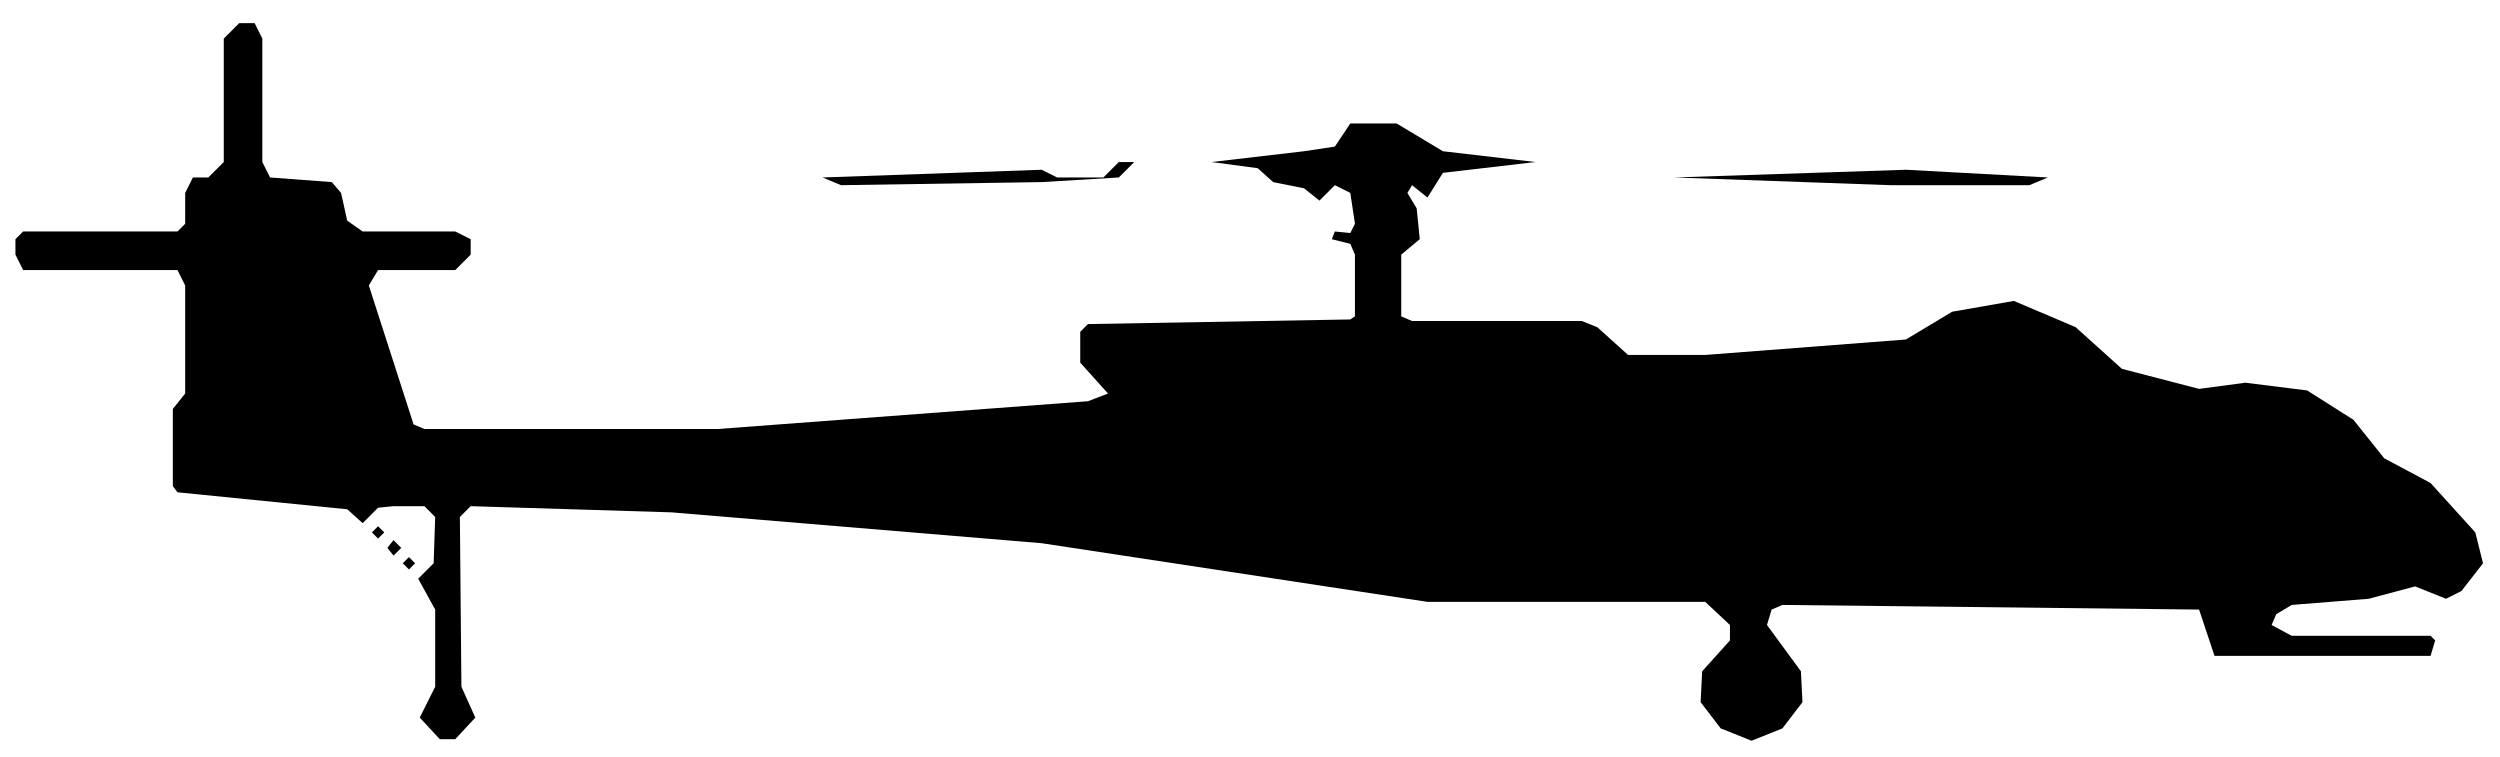
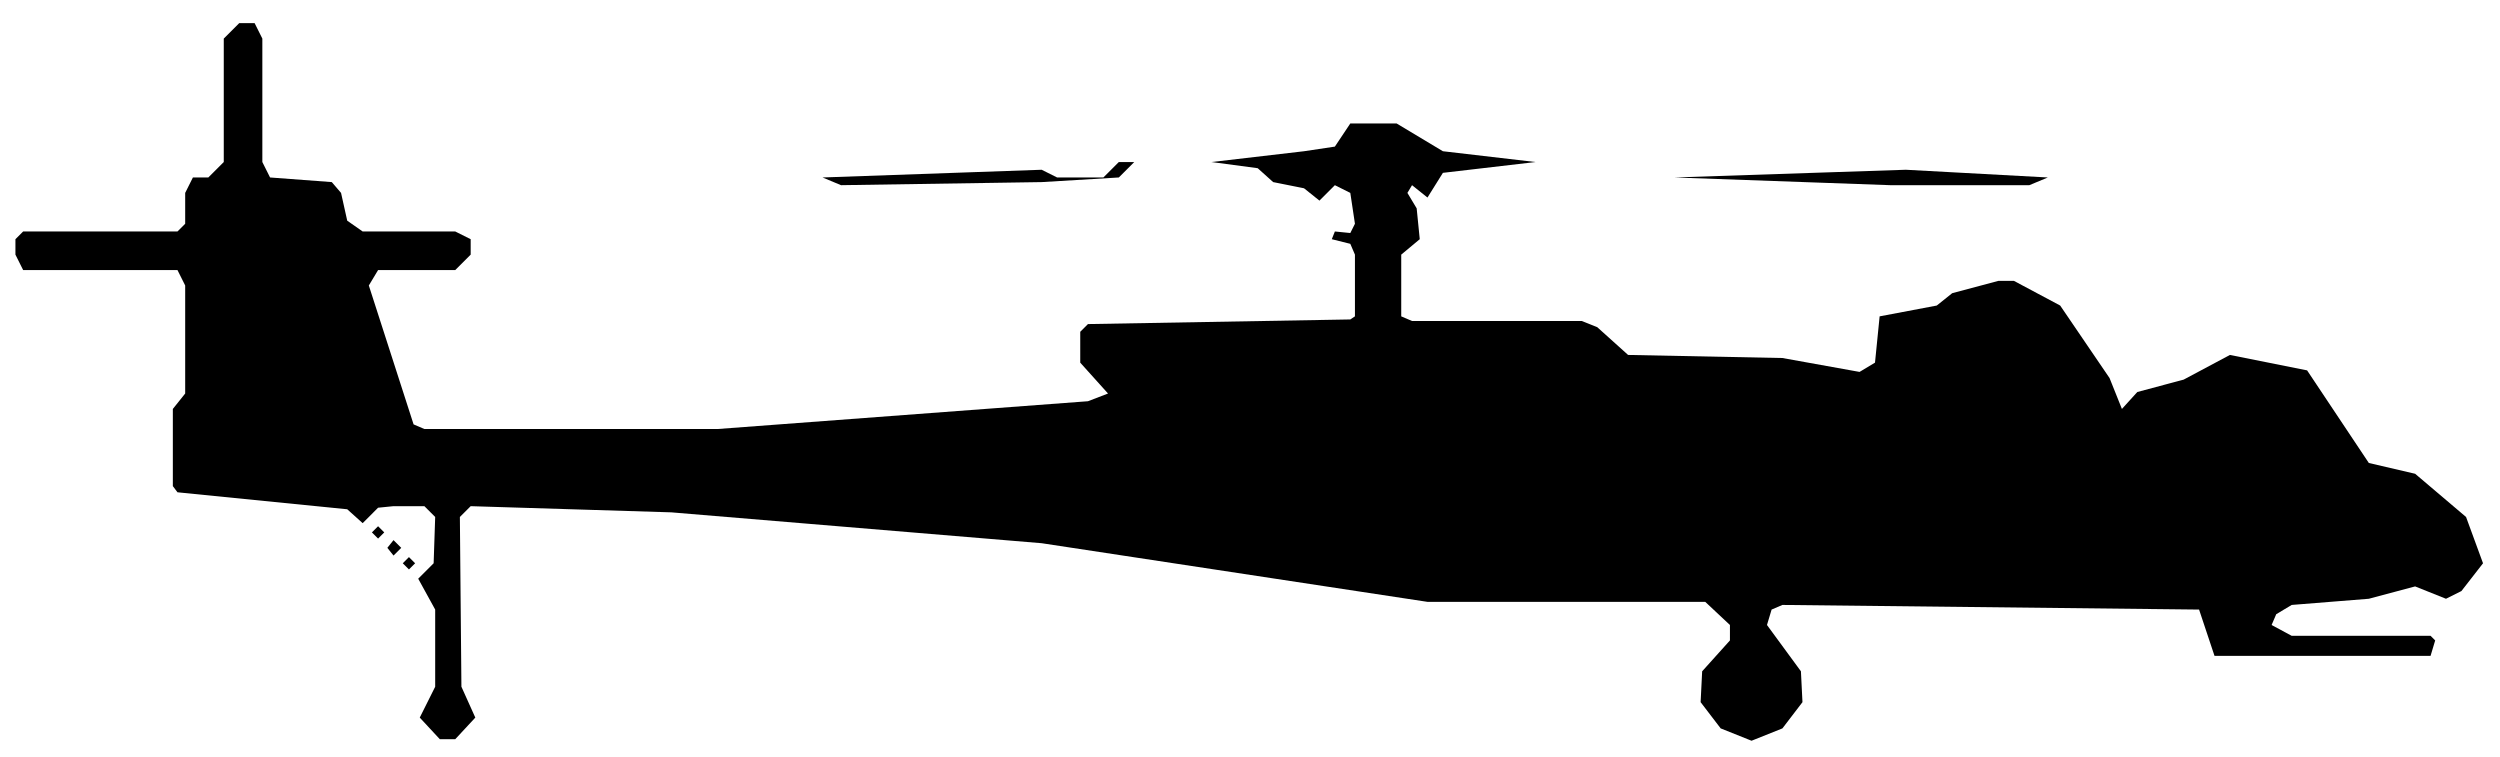
<svg xmlns="http://www.w3.org/2000/svg" viewBox="0 0 162 49" width="162" height="49" fill="currentColor" fill-rule="evenodd">
-   <path d="M28.5 47.9L29.5 47.9L30.8 46.5L29.9 44.5L29.8 33.5L30.5 32.8L43.5 33.2L67.5 35.2L92.5 39L110.5 39L112.1 40.5L112.1 41.5L110.3 43.5L110.2 45.5L111.5 47.2L113.5 48L115.5 47.2L116.8 45.5L116.7 43.5L114.5 40.5L114.8 39.5L115.5 39.2L142.5 39.5L143.5 42.5L157.5 42.5L157.8 41.5L157.5 41.2L148.5 41.2L147.2 40.5L147.5 39.8L148.5 39.2L153.5 38.8L156.5 38L158.5 38.8L159.5 38.3L160.9 36.5L160.4 34.5L157.5 31.3L154.5 29.7L152.5 27.2L149.5 25.3L145.5 24.8L142.5 25.2L137.5 23.9L134.5 21.2L130.5 19.5L126.5 20.2L123.5 22L110.5 23L105.5 23L103.5 21.2L102.5 20.8L91.5 20.8L90.8 20.5L90.8 16.5L92 15.5L91.8 13.5L91.2 12.5L91.5 12L92.5 12.8L93.5 11.2L99.5 10.5L105.5 10.5L99.5 10.5L93.5 9.8L90.5 8L87.5 8L86.5 9.5L84.5 9.8L78.5 10.5L72.5 10.5L71.5 11.5L68.5 11.5L67.5 11L53.3 11.5L54.5 12L67.5 11.8L72.5 11.5L73.5 10.5L78.5 10.5L81.5 10.9L82.5 11.8L84.5 12.2L85.5 13L86.5 12L87.5 12.5L87.8 14.5L87.5 15.1L86.5 15L86.3 15.5L87.5 15.8L87.8 16.5L87.8 20.5L87.5 20.7L70.5 21L70 21.5L70 23.5L71.8 25.5L70.5 26L46.5 27.8L27.5 27.8L26.8 27.5L23.9 18.5L24.5 17.5L29.5 17.5L30.5 16.5L30.5 15.5L29.5 15L23.5 15L22.5 14.3L22.1 12.5L21.5 11.8L17.5 11.5L17 10.5L17 2.5L16.5 1.5L15.5 1.5L14.5 2.5L14.5 10.5L13.5 11.5L12.5 11.5L12 12.5L12 14.5L11.5 15L1.5 15L1 15.5L1 16.5L1.5 17.5L11.5 17.5L12 18.5L12 25.5L11.2 26.5L11.2 31.5L11.5 31.9L22.5 33L23.5 33.9L24.5 32.9L25.5 32.8L27.5 32.8L28.2 33.5L28.1 36.5L27.1 37.5L28.2 39.5L28.2 44.5L27.2 46.5ZM26.5 36.9L26.9 36.5L26.5 36.1L26.1 36.5ZM25.5 36L26 35.5L25.5 35L25.1 35.5ZM24.5 34.9L24.9 34.5L24.5 34.1L24.1 34.5ZM108.5 11.5L122.5 12L131.5 12L132.7 11.5L123.5 11Z" />
+   <path d="M28.5 47.9L29.5 47.9L30.8 46.5L29.9 44.5L29.8 33.5L30.5 32.8L43.5 33.2L67.5 35.2L92.5 39L110.5 39L112.1 40.5L112.1 41.5L110.3 43.5L110.2 45.5L111.5 47.2L113.5 48L115.5 47.2L116.8 45.5L116.7 43.5L114.5 40.5L114.8 39.5L115.5 39.2L142.5 39.5L143.5 42.5L157.5 42.5L157.8 41.5L157.5 41.2L148.5 41.2L147.2 40.5L147.5 39.8L148.5 39.2L153.5 38.8L156.5 38L158.5 38.8L159.5 38.3L160.9 36.5L159.8 33.5L156.5 30.7L153.5 30L149.5 24L144.5 23L141.5 24.6L138.5 25.4L137.5 26.5L136.7 24.5L133.5 19.8L130.5 18.2L129.5 18.2L126.5 19L125.5 19.8L121.8 20.5L121.5 23.5L120.5 24.1L115.5 23.2L105.5 23L103.5 21.2L102.5 20.8L91.5 20.8L90.8 20.5L90.8 16.5L92 15.5L91.8 13.5L91.2 12.5L91.5 12L92.5 12.8L93.5 11.2L99.5 10.5L105.5 10.5L99.5 10.5L93.5 9.8L90.5 8L87.5 8L86.5 9.5L84.5 9.8L78.5 10.5L72.5 10.5L71.5 11.5L68.5 11.5L67.5 11L53.3 11.5L54.5 12L67.5 11.8L72.5 11.5L73.5 10.5L78.5 10.5L81.5 10.9L82.5 11.8L84.5 12.2L85.5 13L86.5 12L87.5 12.5L87.8 14.5L87.5 15.1L86.5 15L86.3 15.5L87.5 15.8L87.8 16.5L87.8 20.5L87.5 20.7L70.5 21L70 21.5L70 23.5L71.8 25.5L70.5 26L46.5 27.8L27.5 27.8L26.8 27.5L23.9 18.5L24.5 17.5L29.5 17.5L30.5 16.5L30.5 15.5L29.5 15L23.5 15L22.5 14.3L22.1 12.5L21.5 11.8L17.5 11.5L17 10.5L17 2.5L16.5 1.5L15.5 1.5L14.5 2.5L14.5 10.5L13.5 11.5L12.5 11.5L12 12.5L12 14.5L11.5 15L1.5 15L1 15.5L1 16.5L1.5 17.5L11.5 17.5L12 18.5L12 25.5L11.2 26.5L11.2 31.5L11.5 31.9L22.5 33L23.5 33.9L24.5 32.9L25.5 32.8L27.5 32.8L28.2 33.5L28.1 36.5L27.1 37.5L28.2 39.5L28.2 44.5L27.2 46.5ZM26.5 36.9L26.9 36.5L26.5 36.1L26.1 36.5ZM25.5 36L26 35.5L25.5 35L25.1 35.5ZM24.5 34.9L24.9 34.5L24.5 34.1L24.1 34.5ZM108.5 11.5L122.5 12L131.5 12L132.7 11.5L123.5 11Z" />
</svg>
